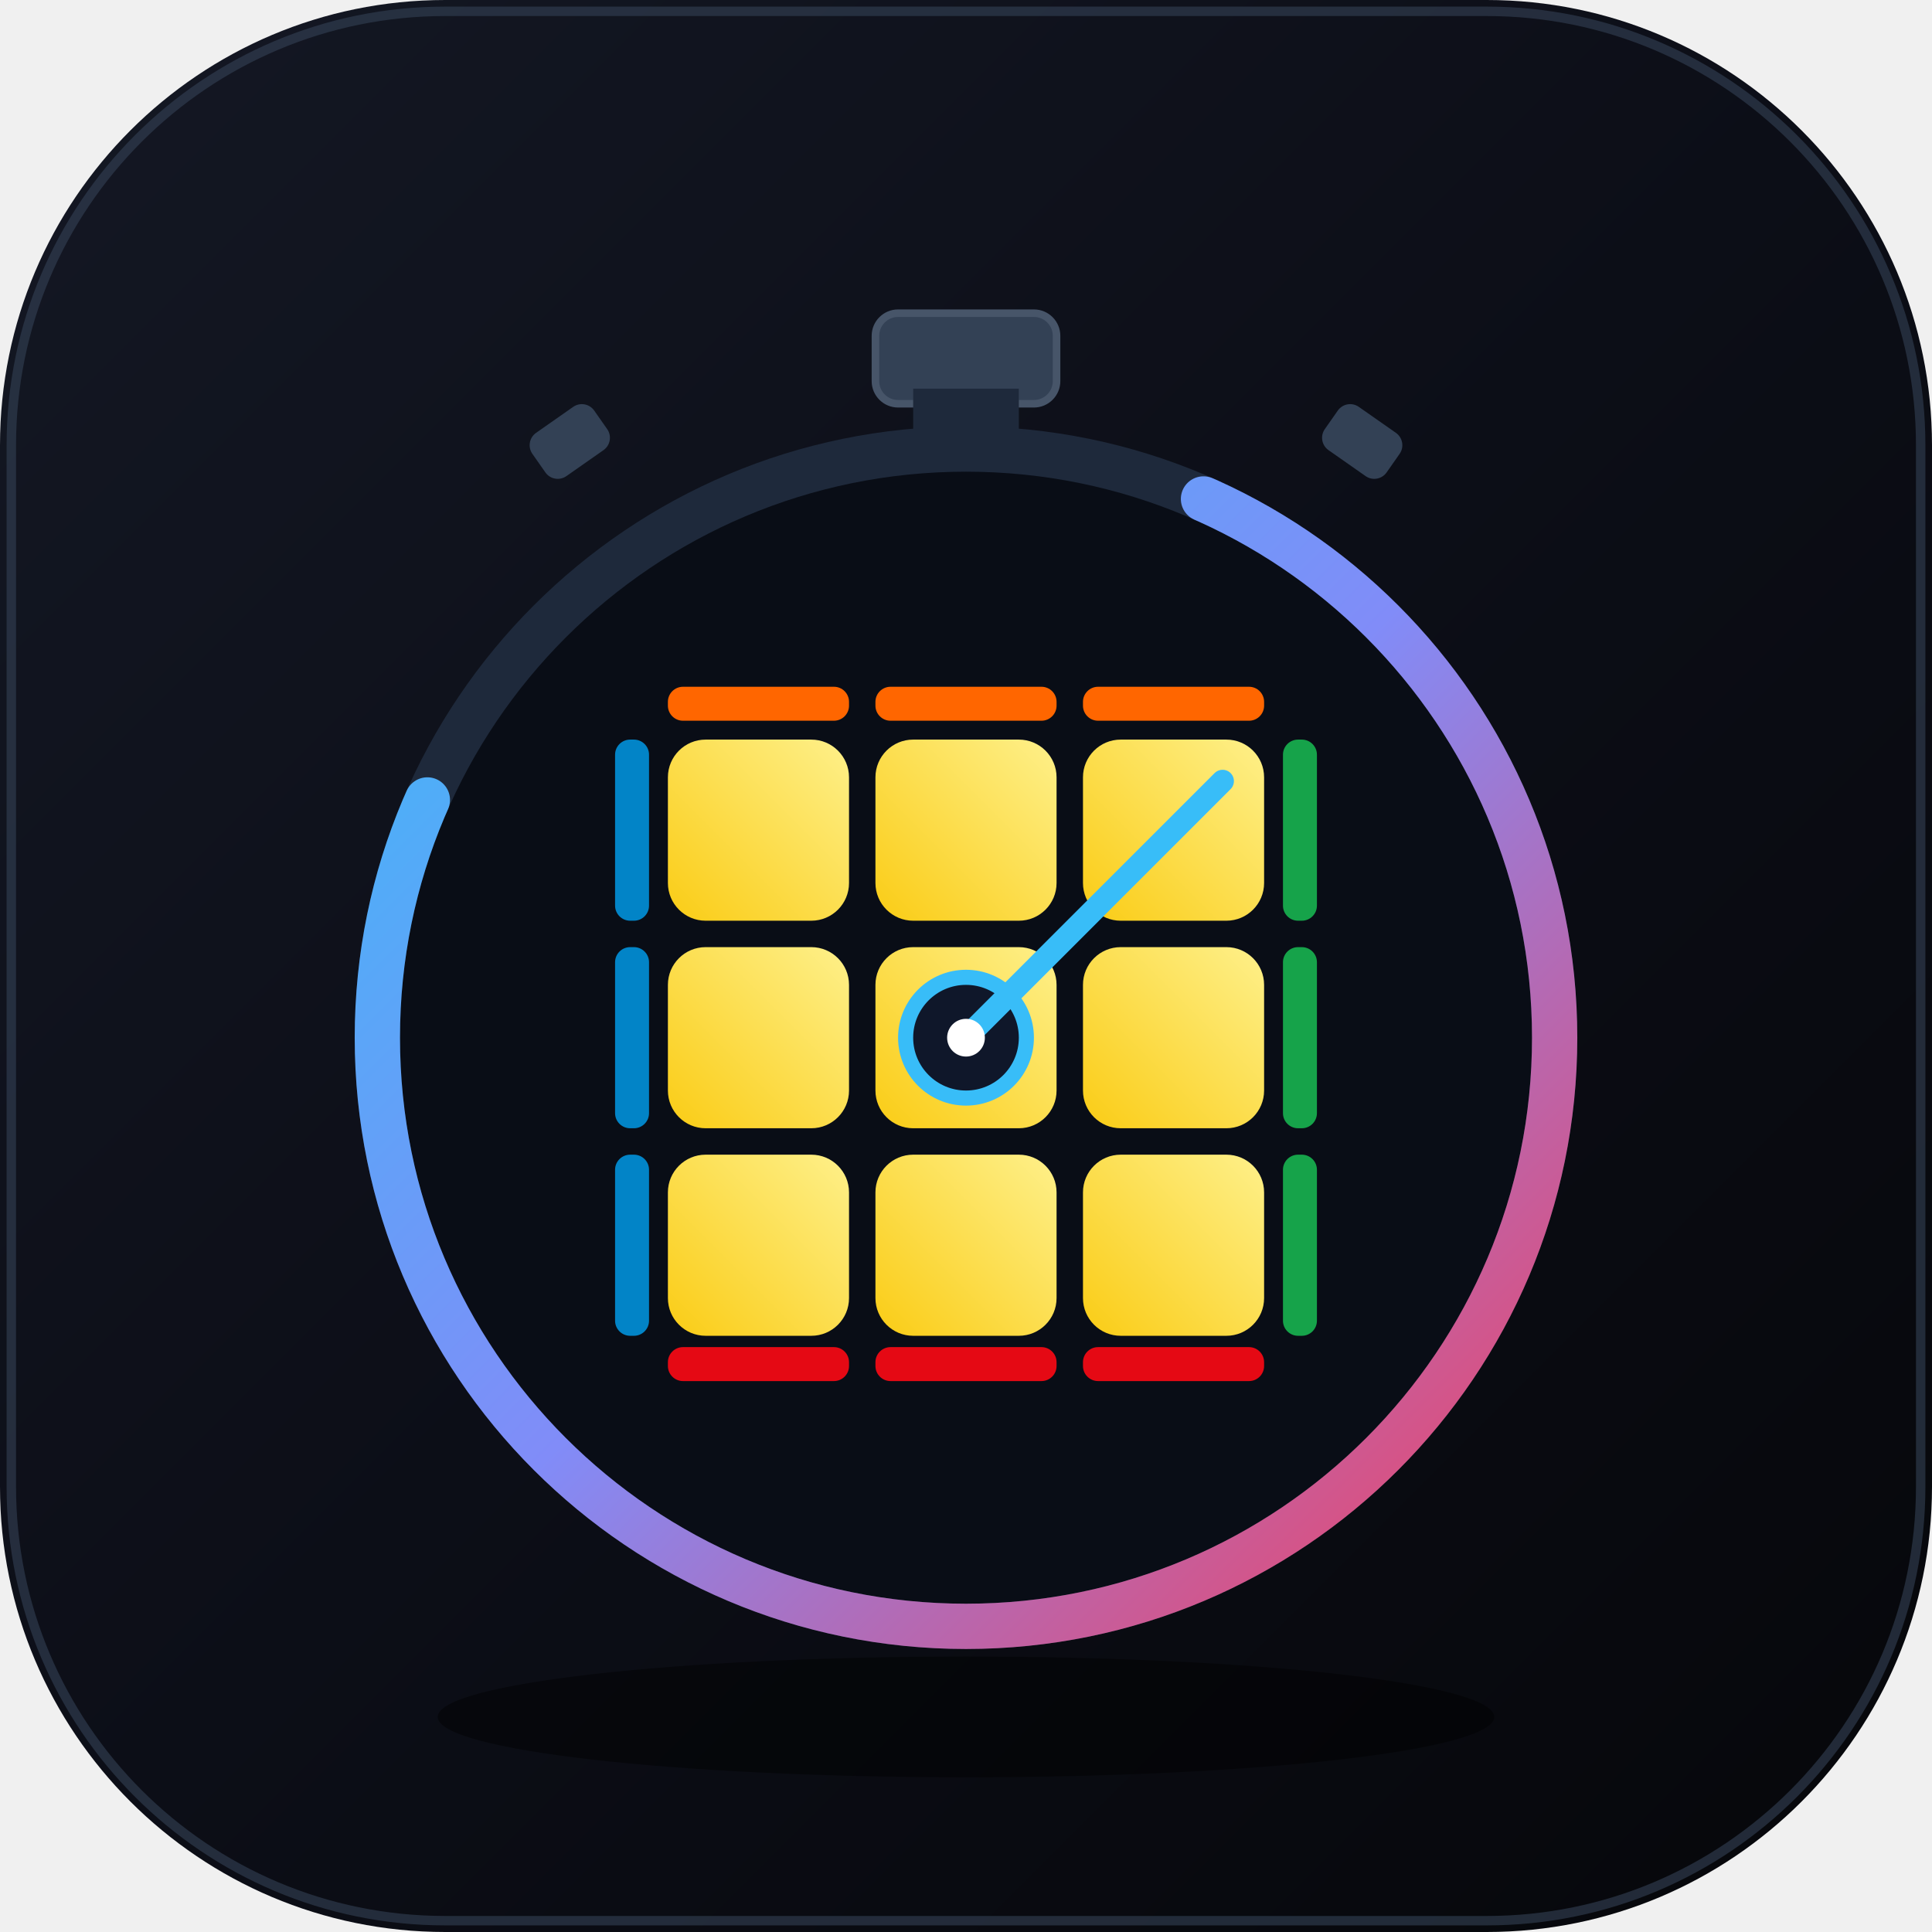
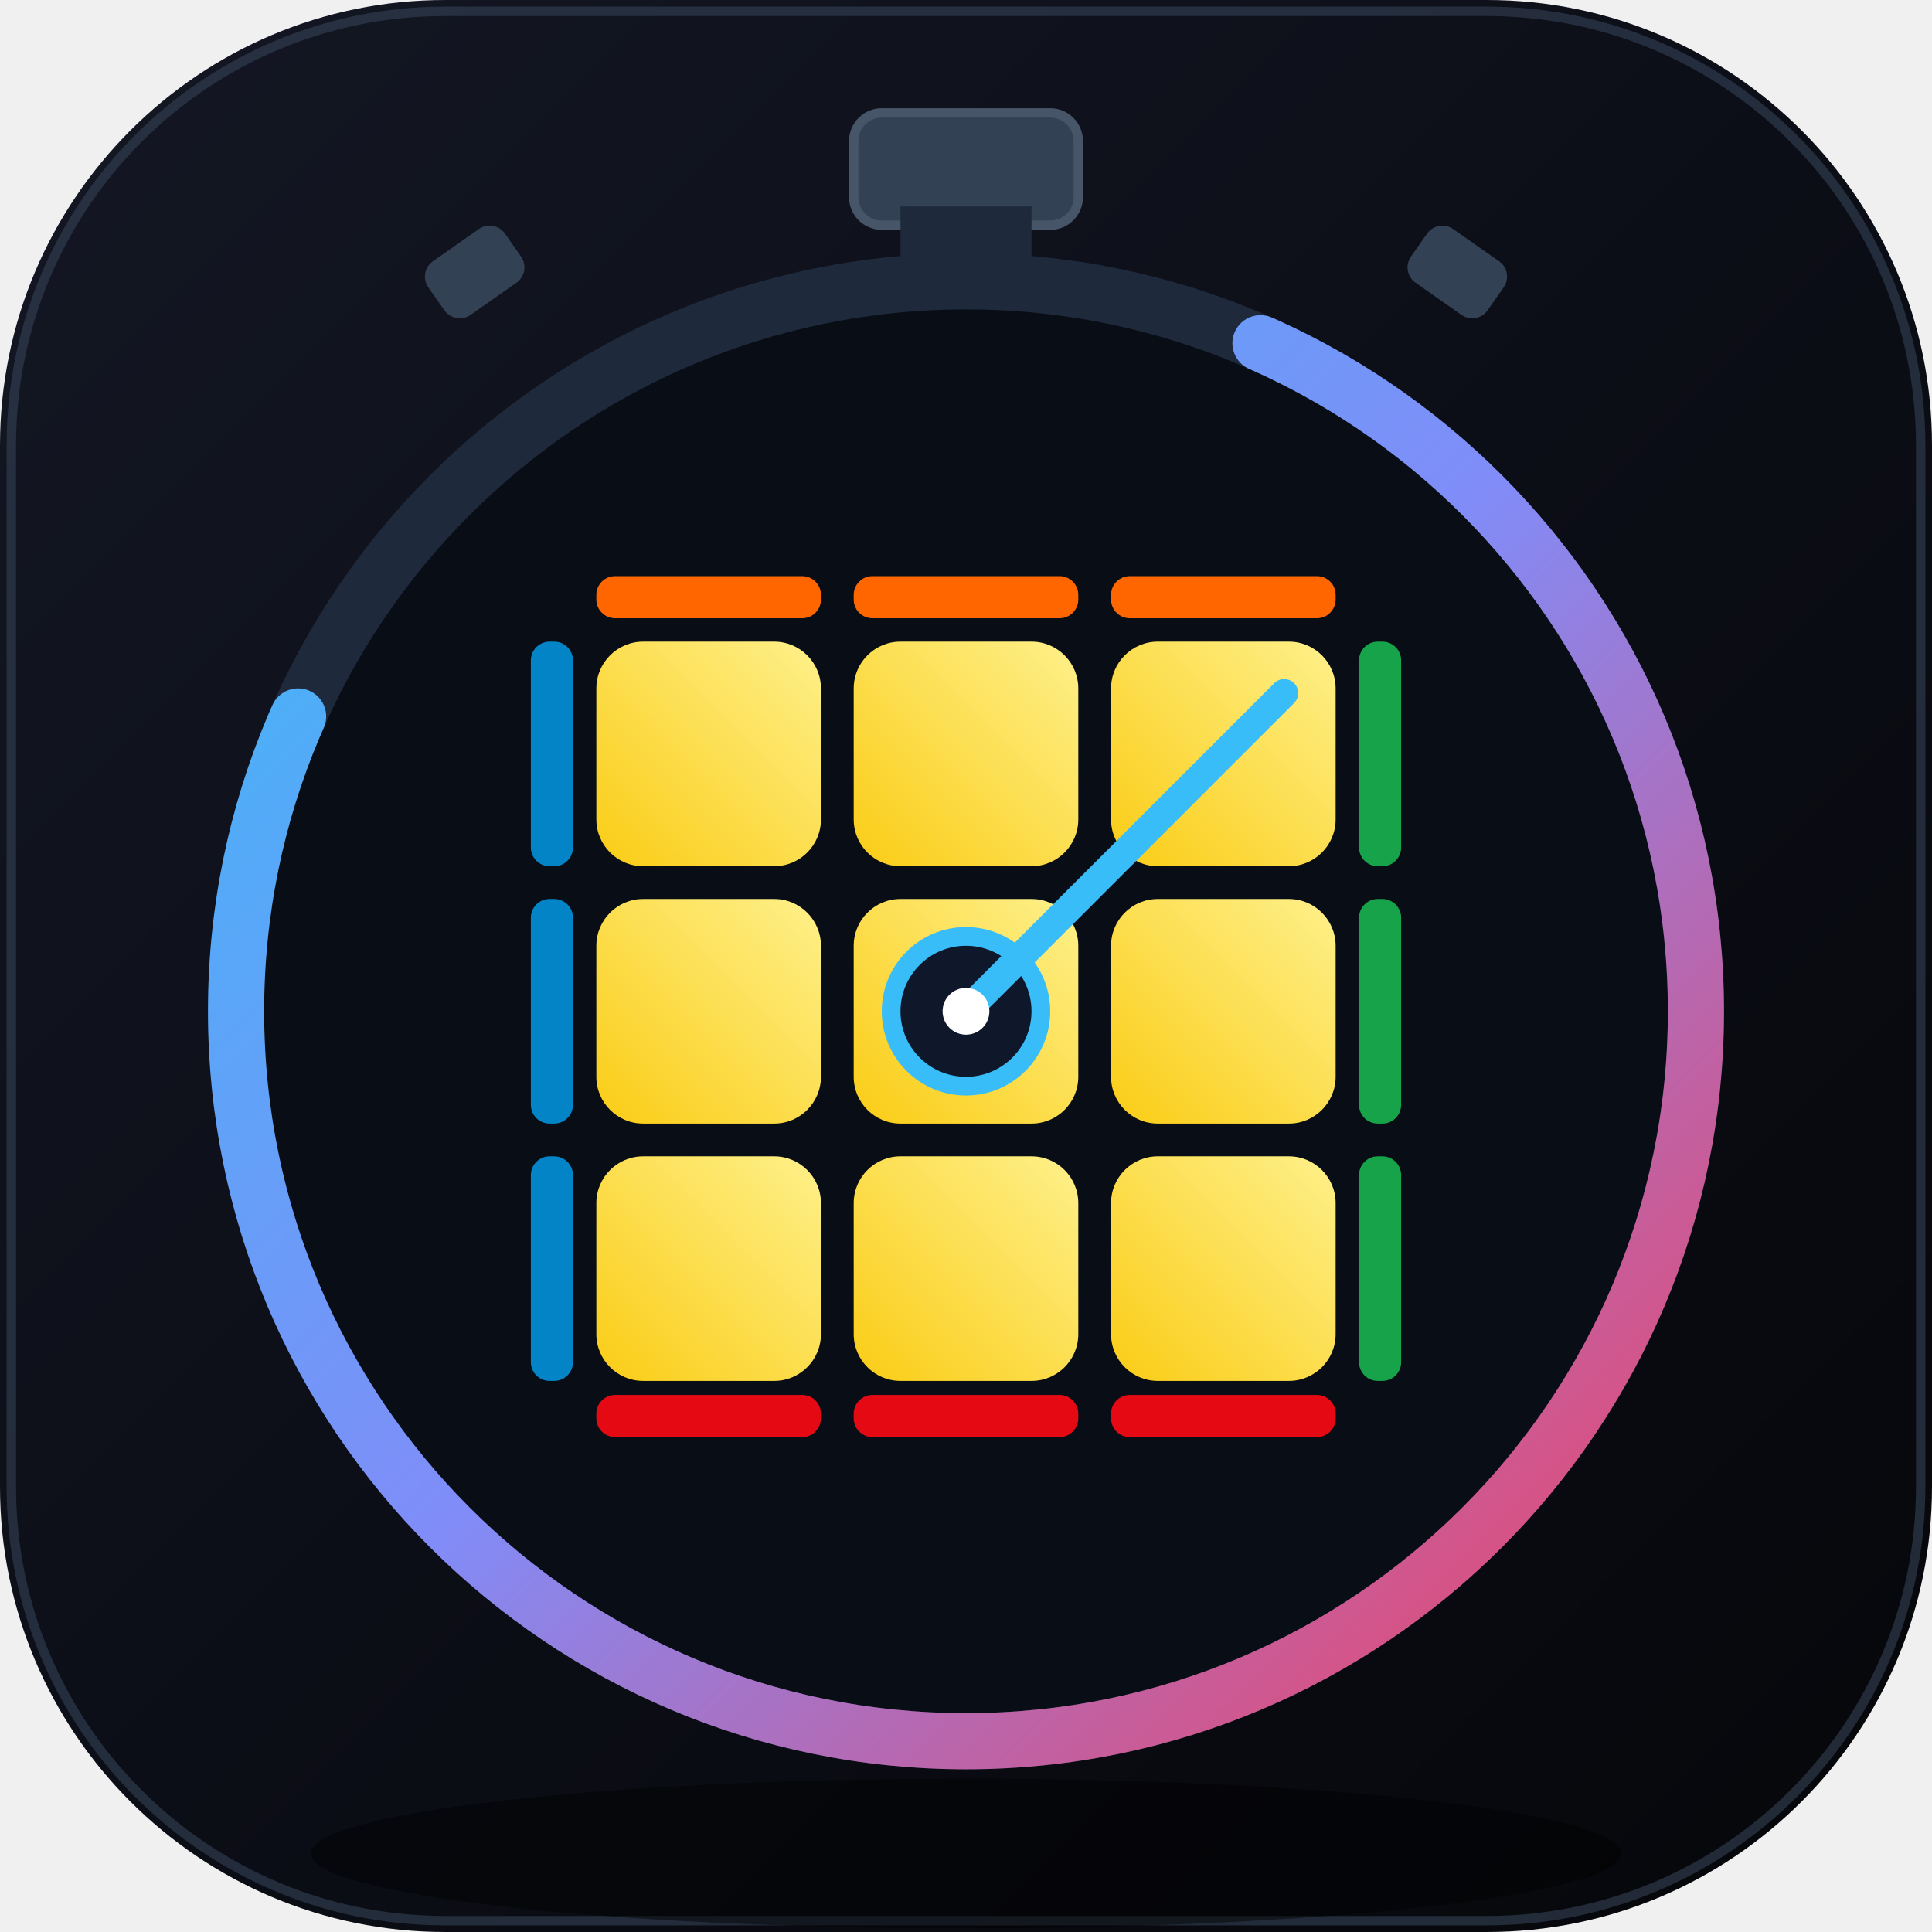
<svg xmlns="http://www.w3.org/2000/svg" viewBox="0 0 512 512" width="512" height="512">
  <defs>
    <linearGradient id="cp-bg" x1="0%" y1="0%" x2="100%" y2="100%">
      <stop offset="0%" stop-color="#141824" />
      <stop offset="50%" stop-color="#0c0e17" />
      <stop offset="100%" stop-color="#06070a" />
    </linearGradient>
    <linearGradient id="cp-sweep" x1="0%" y1="0%" x2="100%" y2="100%">
      <stop offset="0%" stop-color="#38bdf8" />
      <stop offset="50%" stop-color="#818cf8" />
      <stop offset="100%" stop-color="#f43f5e" />
    </linearGradient>
    <linearGradient id="cp-yellow" x1="0%" y1="100%" x2="100%" y2="0%">
      <stop offset="0%" stop-color="#facc15" />
      <stop offset="100%" stop-color="#fef08a" />
    </linearGradient>
  </defs>
  <rect width="512" height="512" rx="118" fill="url(#cp-bg)" />
  <rect width="506" height="506" x="3" y="3" rx="115" fill="none" stroke="#334155" stroke-width="2.5" opacity="0.6" />
-   <g transform="translate(256, 275)">
+   <g transform="translate(256, 268) scale(1.24)">
    <ellipse cx="0" cy="180" rx="140" ry="16" fill="#000000" opacity="0.45" />
    <rect x="-24" y="-192" width="48" height="24" rx="6" fill="#334155" stroke="#475569" stroke-width="2" />
    <rect x="-14" y="-172" width="28" height="18" fill="#1e293b" />
    <rect x="-115" y="-165" width="20" height="14" rx="4" transform="rotate(-35, -105, -158)" fill="#334155" />
    <rect x="95" y="-165" width="20" height="14" rx="4" transform="rotate(35, 105, -158)" fill="#334155" />
    <circle cx="0" cy="0" r="156" fill="#090d16" stroke="#1e293b" stroke-width="12" />
    <circle cx="0" cy="0" r="156" fill="none" stroke="url(#cp-sweep)" stroke-width="12" stroke-dasharray="735, 245" stroke-dashoffset="180" stroke-linecap="round" />
    <g transform="translate(-79, -79)">
      <rect x="0" y="0" width="48" height="48" rx="10" fill="url(#cp-yellow)" />
      <rect x="55" y="0" width="48" height="48" rx="10" fill="url(#cp-yellow)" />
      <rect x="110" y="0" width="48" height="48" rx="10" fill="url(#cp-yellow)" />
      <rect x="0" y="55" width="48" height="48" rx="10" fill="url(#cp-yellow)" />
      <rect x="55" y="55" width="48" height="48" rx="10" fill="url(#cp-yellow)" />
      <rect x="110" y="55" width="48" height="48" rx="10" fill="url(#cp-yellow)" />
      <rect x="0" y="110" width="48" height="48" rx="10" fill="url(#cp-yellow)" />
      <rect x="55" y="110" width="48" height="48" rx="10" fill="url(#cp-yellow)" />
      <rect x="110" y="110" width="48" height="48" rx="10" fill="url(#cp-yellow)" />
      <rect x="0" y="-14" width="48" height="9" rx="4" fill="#ff6600" />
      <rect x="55" y="-14" width="48" height="9" rx="4" fill="#ff6600" />
      <rect x="110" y="-14" width="48" height="9" rx="4" fill="#ff6600" />
      <rect x="163" y="0" width="9" height="48" rx="4" fill="#16a34a" />
      <rect x="163" y="55" width="9" height="48" rx="4" fill="#16a34a" />
      <rect x="163" y="110" width="9" height="48" rx="4" fill="#16a34a" />
      <rect x="0" y="161" width="48" height="9" rx="4" fill="#e50914" />
      <rect x="55" y="161" width="48" height="9" rx="4" fill="#e50914" />
      <rect x="110" y="161" width="48" height="9" rx="4" fill="#e50914" />
      <rect x="-14" y="0" width="9" height="48" rx="4" fill="#0284c7" />
      <rect x="-14" y="55" width="9" height="48" rx="4" fill="#0284c7" />
      <rect x="-14" y="110" width="9" height="48" rx="4" fill="#0284c7" />
    </g>
    <circle cx="0" cy="0" r="16" fill="#0f172a" stroke="#38bdf8" stroke-width="4" />
    <line x1="0" y1="0" x2="68" y2="-68" stroke="#38bdf8" stroke-width="6" stroke-linecap="round" />
    <circle cx="0" cy="0" r="5" fill="#ffffff" />
  </g>
</svg>
